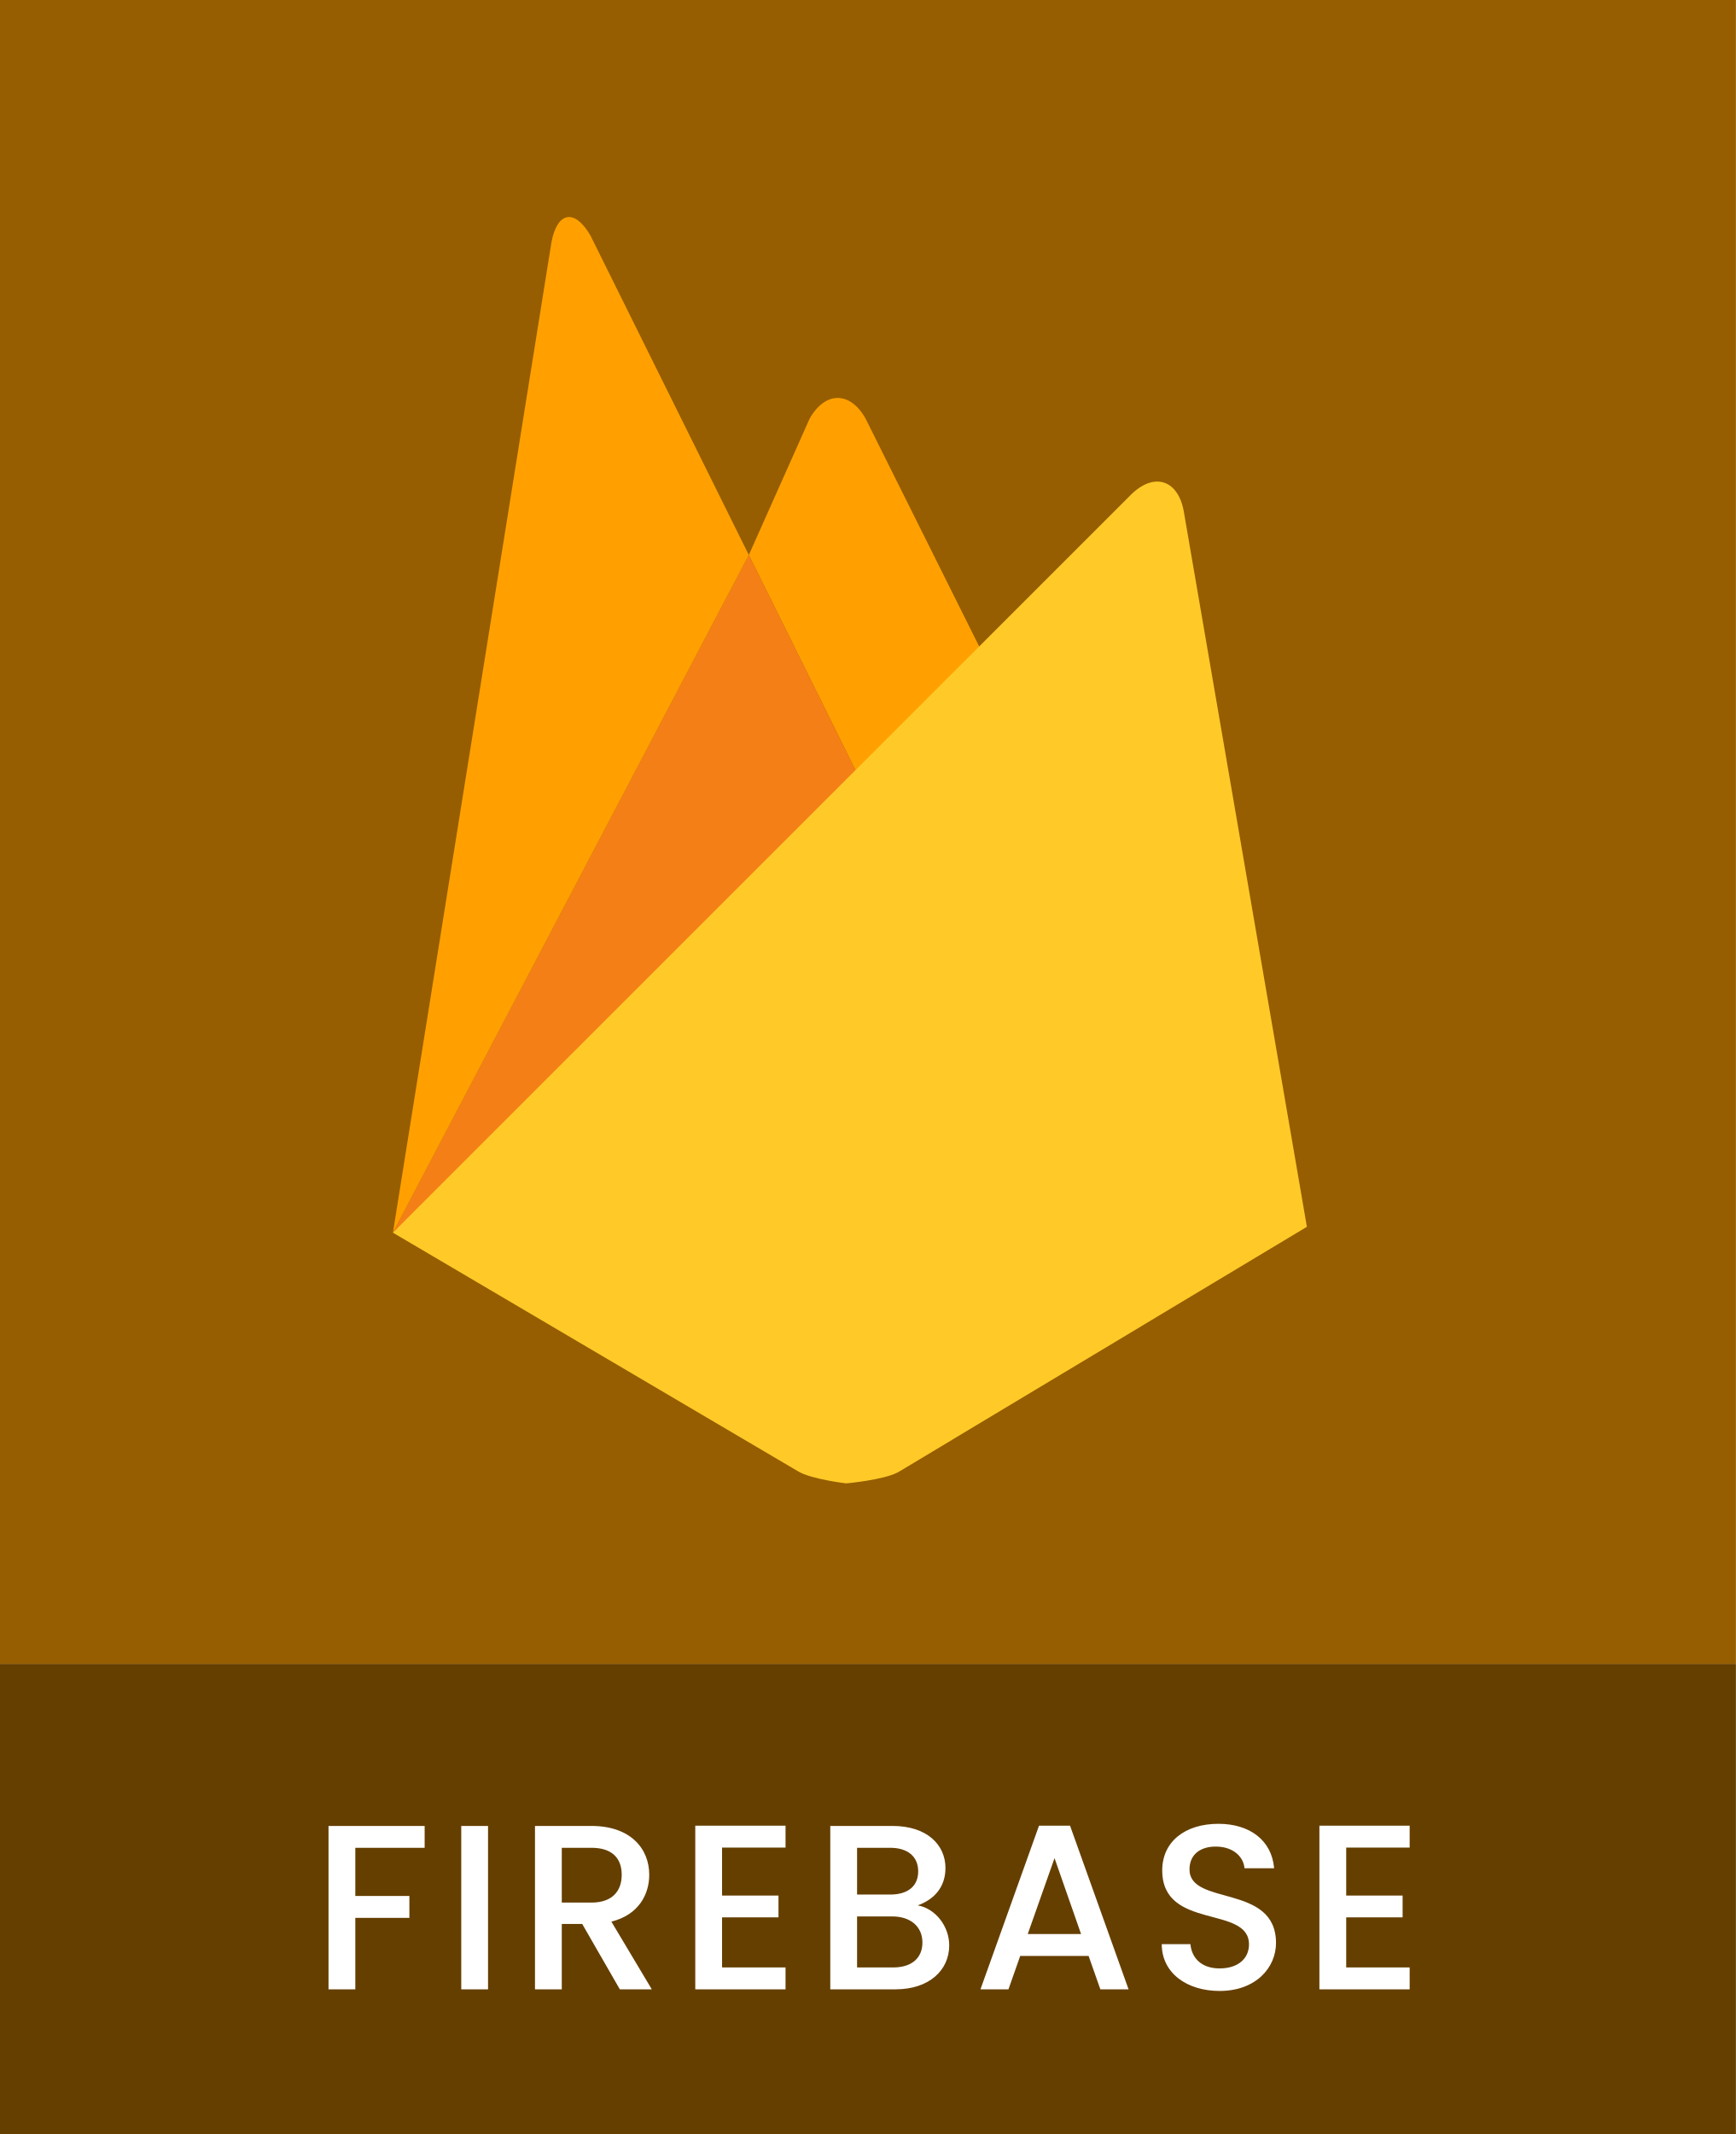
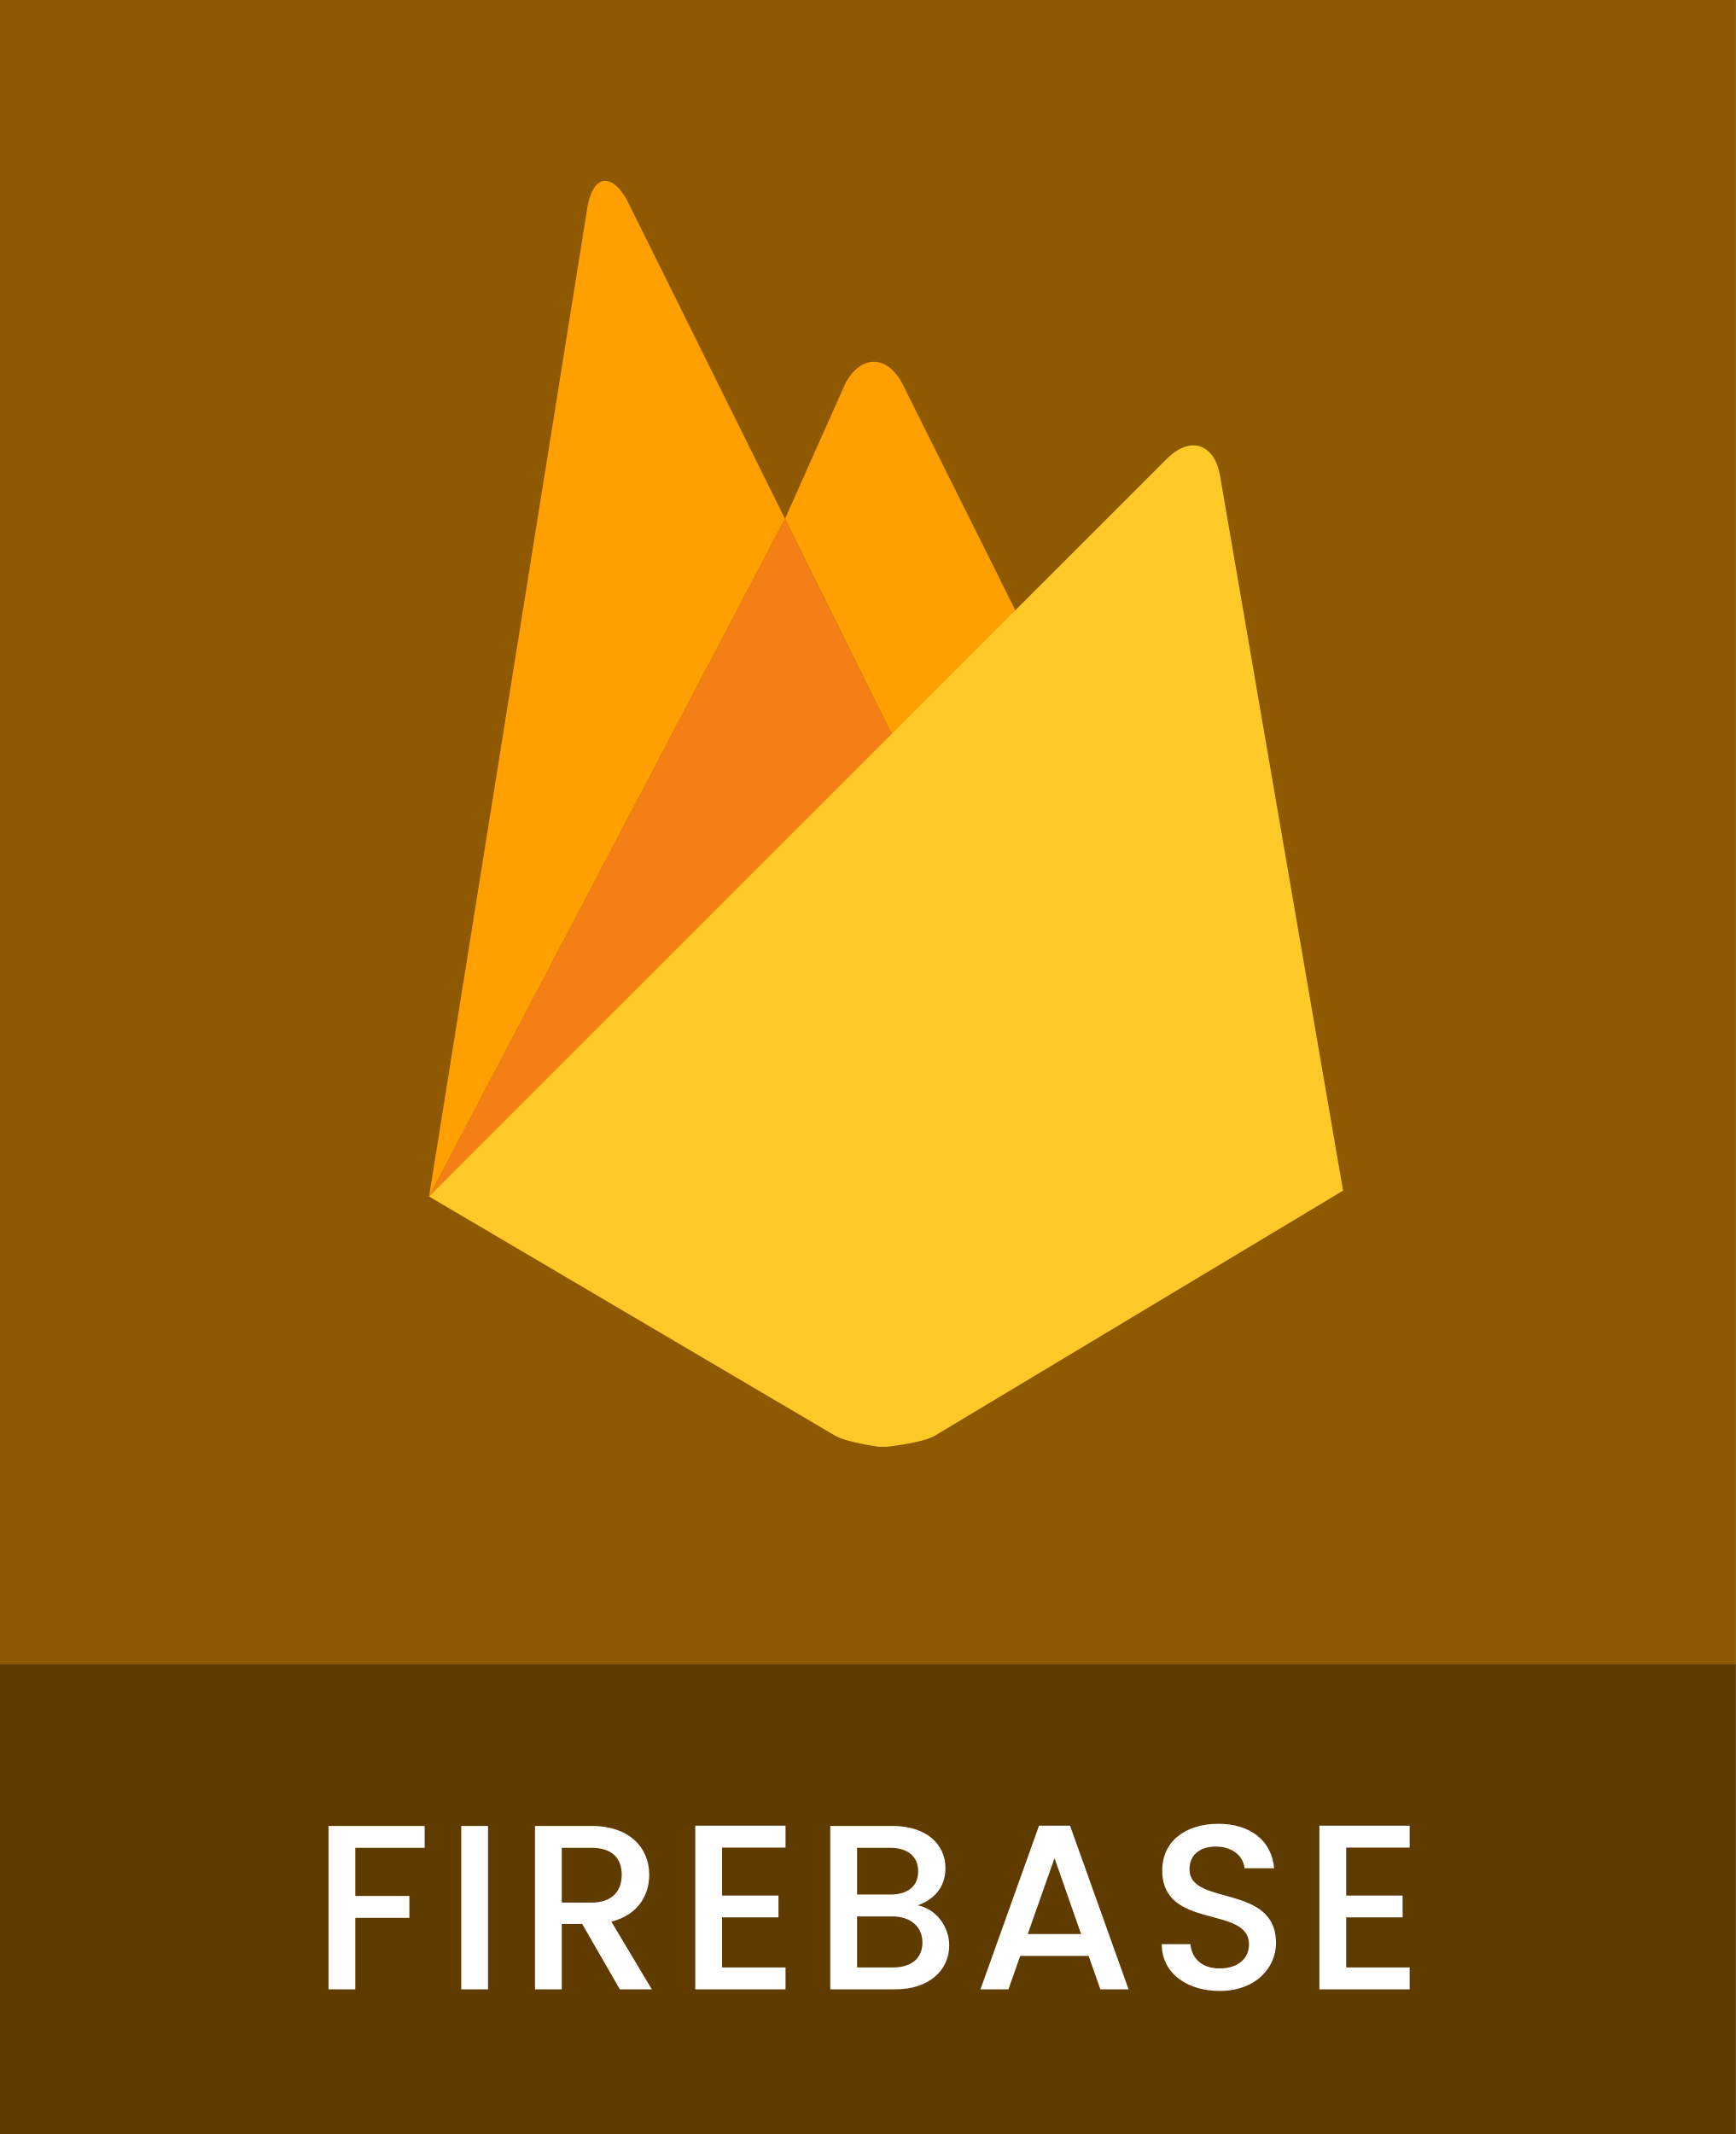
<svg xmlns="http://www.w3.org/2000/svg" width="48" height="59" viewBox="0 0 48 59" fill="none">
-   <path d="M0 46H48V59H0V46Z" fill="#653F00" />
-   <path d="M0 0H48V46H0V0Z" fill="#965E00" />
+   <path d="M0 46H48V59H0V46Z" fill="#5F3B00" />
  <path d="M9.084 55V50.483H11.742V51.087H9.825V52.419H11.32V53.024H9.825V55H9.084ZM12.754 55V50.483H13.495V55H12.754ZM17.191 51.834C17.191 51.38 16.931 51.087 16.353 51.087H15.534V52.602H16.353C16.931 52.602 17.191 52.283 17.191 51.834ZM14.793 50.483H16.353C17.425 50.483 17.952 51.1 17.952 51.834C17.952 52.367 17.666 52.94 16.905 53.128L18.023 55H17.139L16.099 53.193H15.534V55H14.793V50.483ZM21.721 50.476V51.081H19.966V52.407H21.526V53.011H19.966V54.395H21.721V55H19.225V50.476H21.721ZM25.506 53.706C25.506 53.258 25.168 52.985 24.674 52.985H23.699V54.395H24.7C25.201 54.395 25.506 54.142 25.506 53.706ZM25.389 51.737C25.389 51.328 25.097 51.087 24.616 51.087H23.699V52.38H24.616C25.097 52.38 25.389 52.153 25.389 51.737ZM26.247 53.785C26.247 54.474 25.688 55 24.765 55H22.958V50.483H24.681C25.636 50.483 26.143 51.009 26.143 51.646C26.143 52.192 25.812 52.523 25.376 52.679C25.857 52.764 26.247 53.245 26.247 53.785ZM30.426 55L30.101 54.077H28.21L27.885 55H27.111L28.73 50.476H29.588L31.206 55H30.426ZM29.893 53.472L29.159 51.373L28.418 53.472H29.893ZM35.283 53.719C35.283 54.395 34.731 55.045 33.723 55.045C32.82 55.045 32.124 54.551 32.124 53.752H32.917C32.95 54.123 33.21 54.422 33.723 54.422C34.243 54.422 34.536 54.142 34.536 53.758C34.536 52.666 32.137 53.375 32.137 51.711C32.137 50.918 32.768 50.424 33.691 50.424C34.555 50.424 35.166 50.879 35.231 51.653H34.412C34.386 51.347 34.12 51.068 33.652 51.054C33.223 51.041 32.891 51.249 32.891 51.685C32.891 52.706 35.283 52.069 35.283 53.719ZM38.979 50.476V51.081H37.224V52.407H38.784V53.011H37.224V54.395H38.979V55H36.483V50.476H38.979Z" fill="white" />
+   <path d="M0 0H48V46H0V0Z" fill="#8E5900" />
  <g clip-path="url(#clip0_0_1)">
-     <path d="M27.459 18.642L23.956 21.901L20.706 15.344L22.388 11.573C22.825 10.807 23.508 10.816 23.934 11.573L27.459 18.642Z" fill="#FFA000" />
-     <path d="M20.706 15.344L23.956 21.901L10.864 34.08L20.706 15.344Z" fill="#F57F17" />
-     <path d="M31.291 13.659C31.916 13.058 32.564 13.264 32.729 14.116L36.137 33.918L24.841 40.699C24.447 40.918 23.397 41.012 23.397 41.012C23.397 41.012 22.441 40.898 22.077 40.684L10.864 34.08L31.291 13.659Z" fill="#FFCA28" />
-     <path d="M20.706 15.344L10.865 34.08L15.248 6.698C15.409 5.845 15.895 5.763 16.328 6.515L20.706 15.344Z" fill="#FFA000" />
+     <path d="M28.459 17.642L24.956 20.901L21.706 14.344L23.388 10.573C23.825 9.807 24.508 9.816 24.934 10.573L28.459 17.642Z" fill="#FFA000" />
+     <path d="M21.706 14.344L24.956 20.901L11.864 33.08L21.706 14.344Z" fill="#F57F17" />
+     <path d="M32.291 12.659C32.916 12.058 33.564 12.264 33.729 13.116L37.137 32.918L25.841 39.699C25.447 39.918 24.397 40.012 24.397 40.012C24.397 40.012 23.441 39.898 23.077 39.684L11.864 33.08L32.291 12.659Z" fill="#FFCA28" />
+     <path d="M21.706 14.344L11.865 33.08L16.248 5.698C16.41 4.845 16.895 4.763 17.328 5.515L21.706 14.344Z" fill="#FFA000" />
  </g>
  <defs>
    <clipPath id="clip0_0_1">
-       <rect width="35" height="35" fill="white" transform="translate(6 6)" />
+       <rect width="35" height="35" fill="white" transform="translate(7 5)" />
    </clipPath>
  </defs>
</svg>
